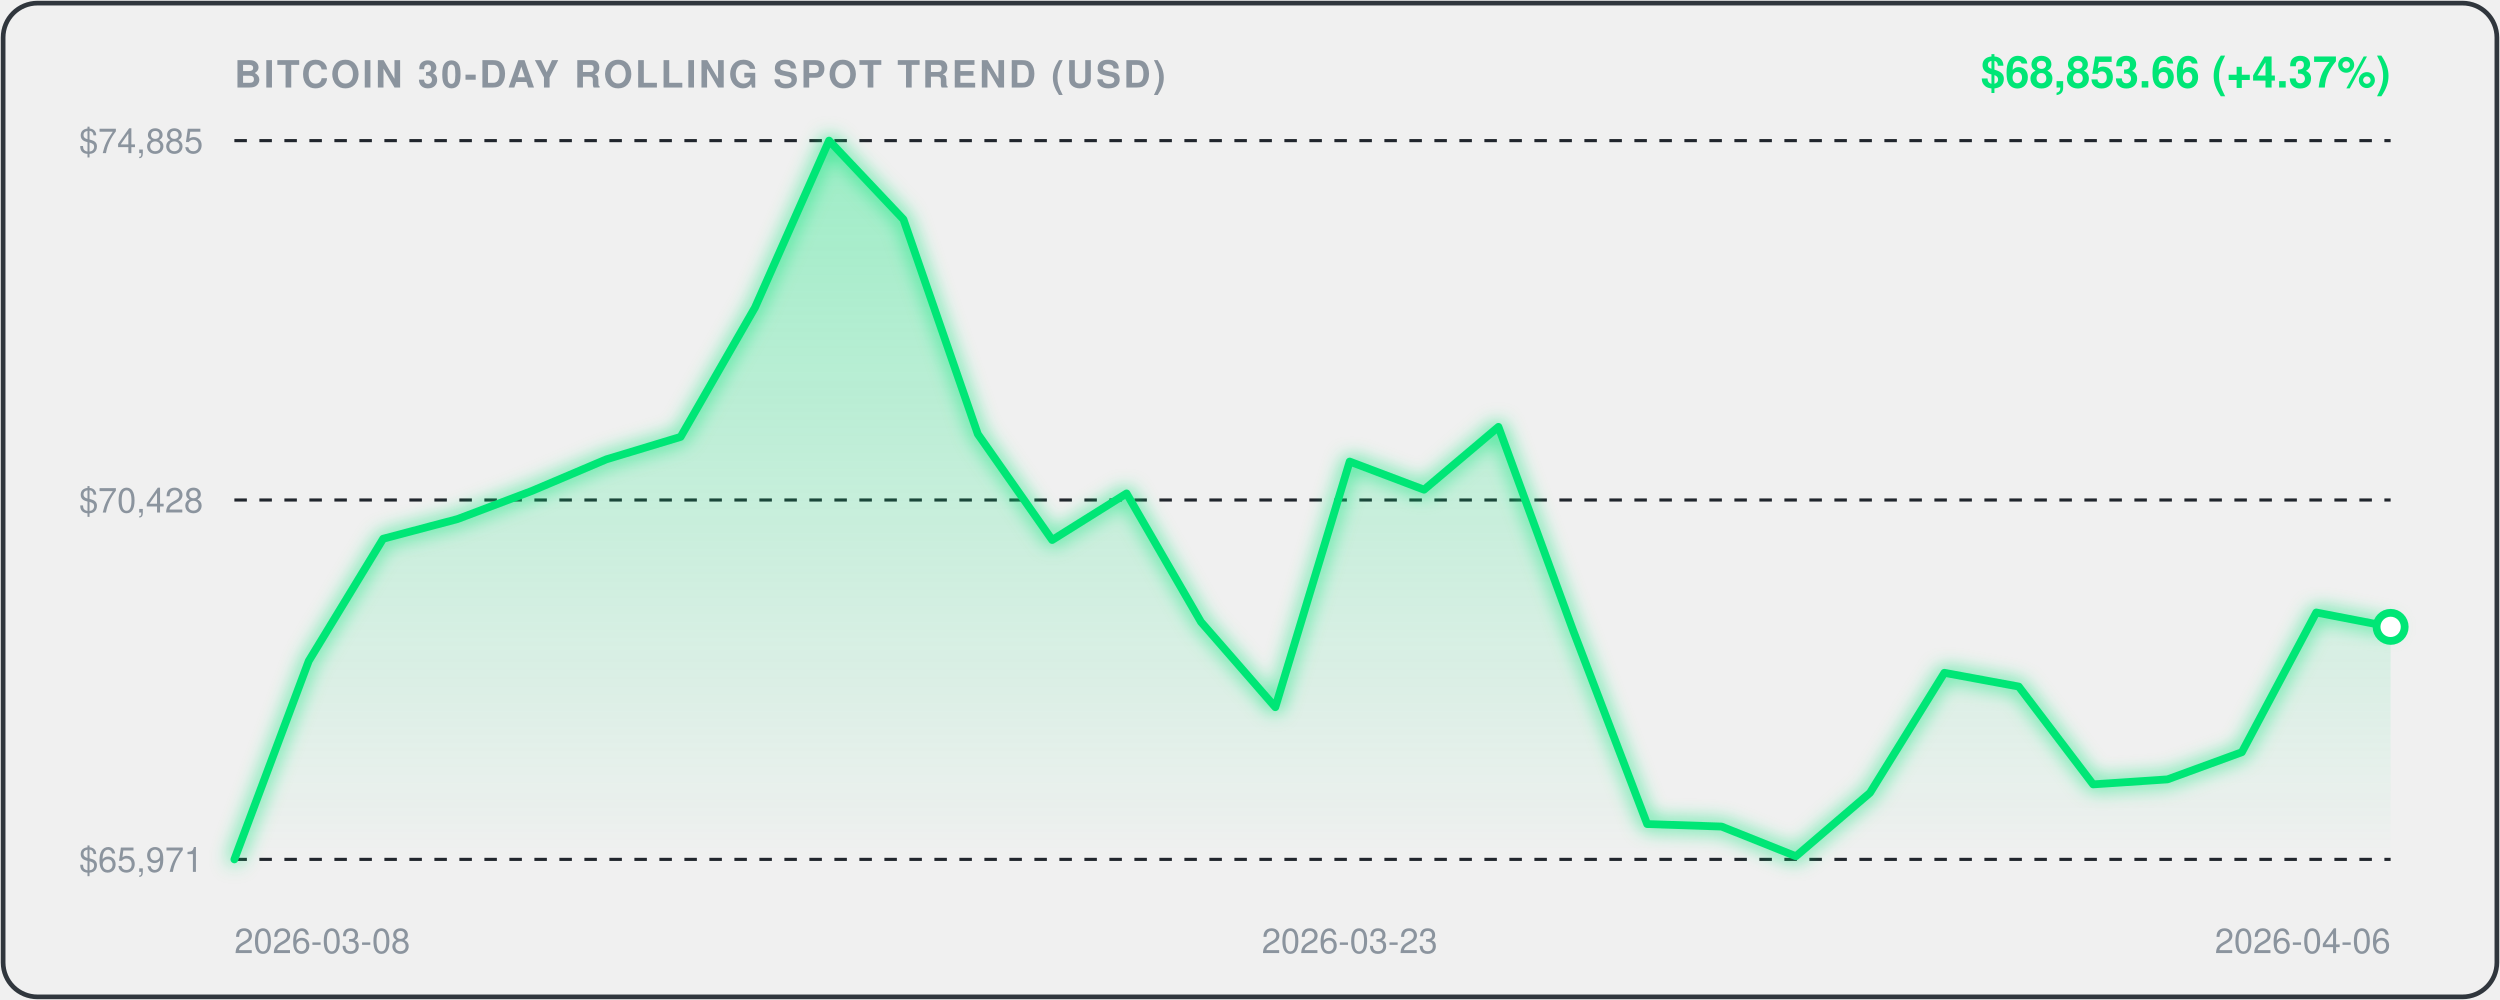
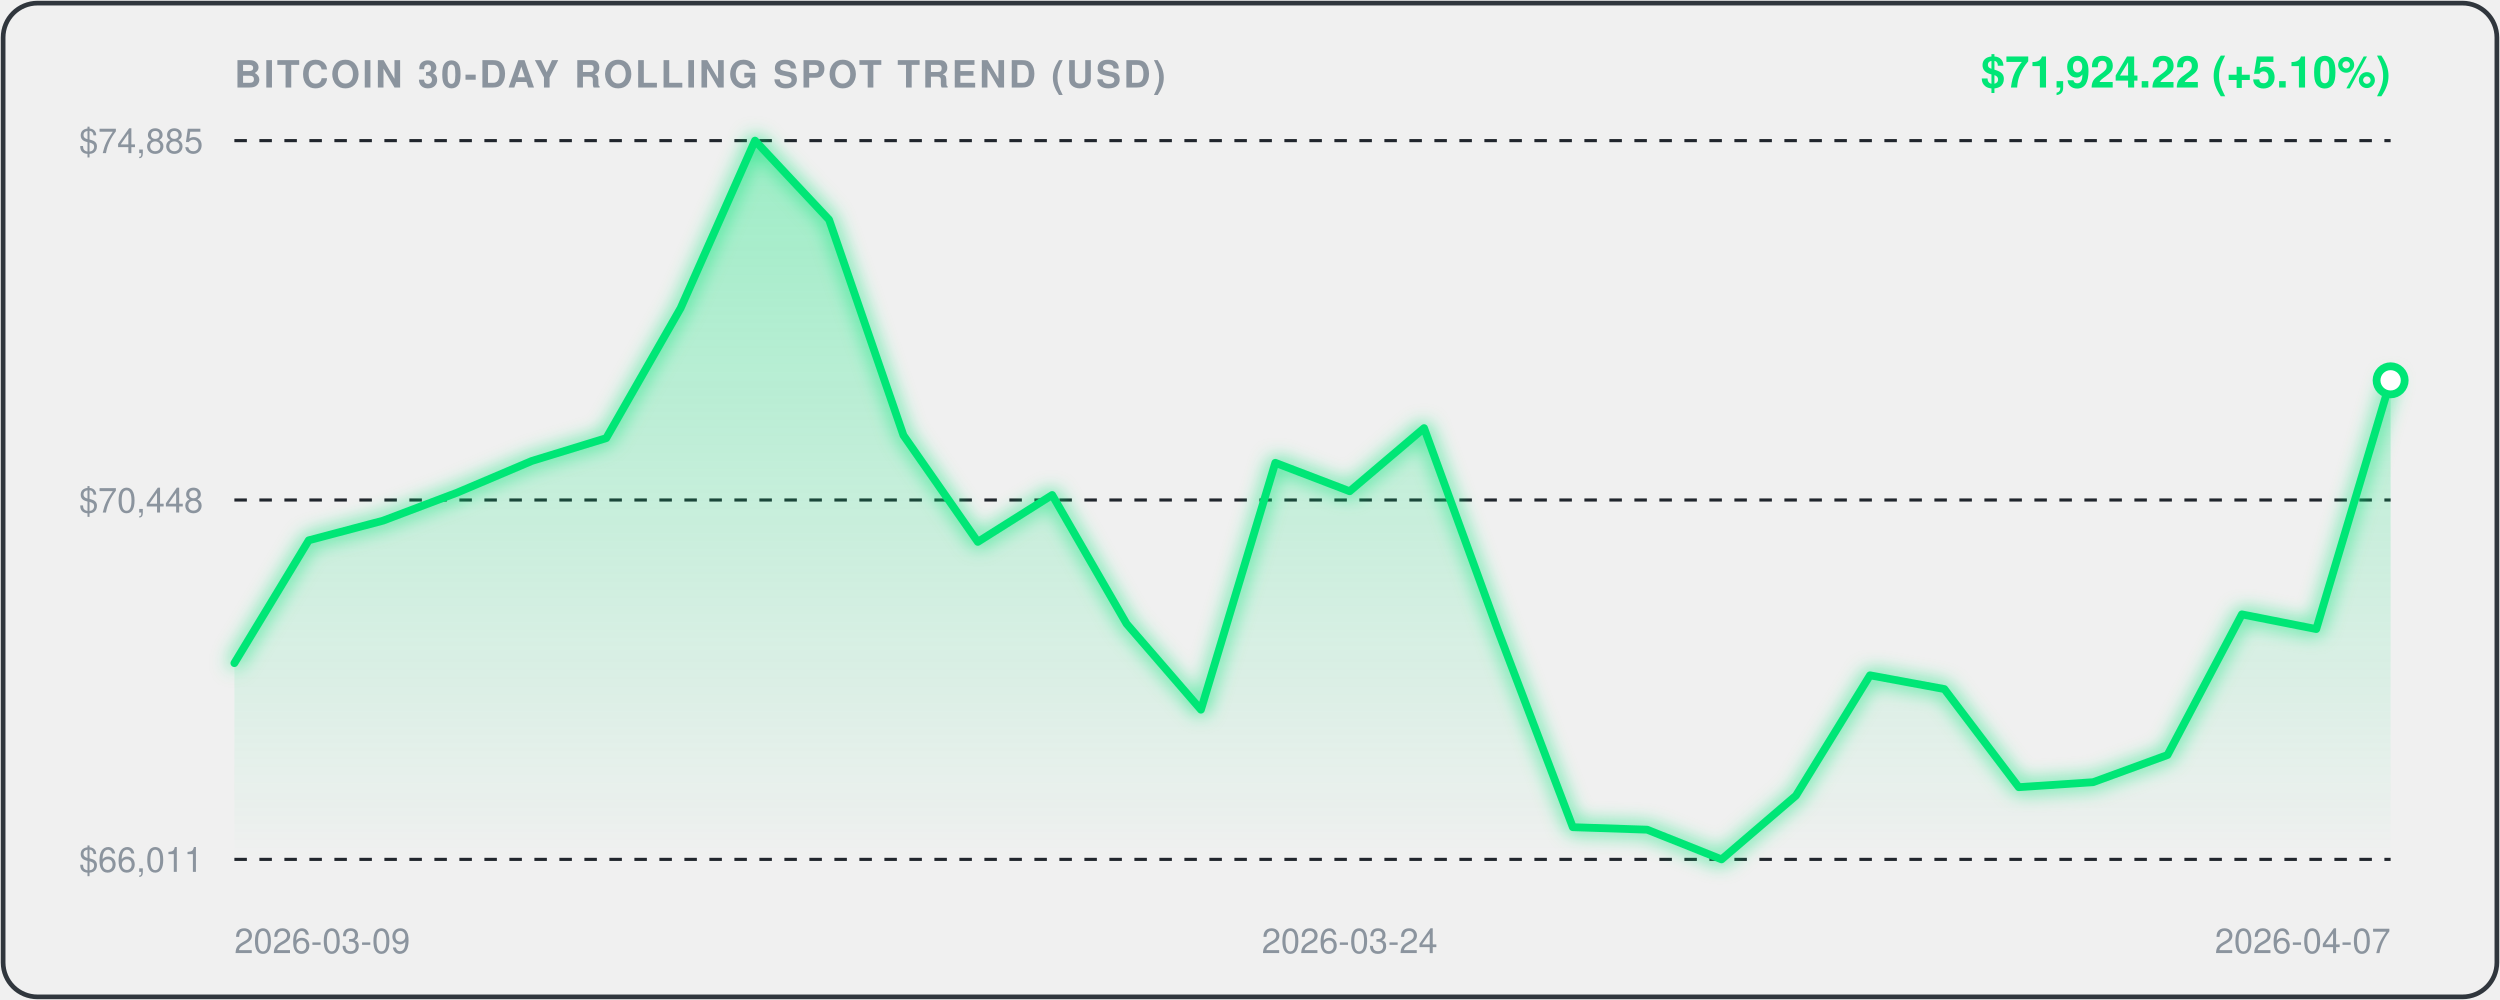
<svg xmlns="http://www.w3.org/2000/svg" viewBox="0 0 800 320" width="100%" height="100%" style="background:#0d1117;border-radius:12px;font-family:-apple-system,BlinkMacSystemFont,'Segoe UI',Helvetica,Arial,sans-serif;">
  <defs>
    <linearGradient id="areaGrad" x1="0" y1="0" x2="0" y2="1">
      <stop offset="0%" stop-color="rgba(0, 230, 118, 0.35)" />
      <stop offset="100%" stop-color="rgba(0, 230, 118, 0.0)" />
    </linearGradient>
    <filter id="glow" x="-20%" y="-20%" width="140%" height="140%">
      <feGaussianBlur stdDeviation="3" result="blur" />
      <feComposite in="SourceGraphic" in2="blur" operator="over" />
    </filter>
  </defs>
  <rect x="1" y="1" width="798" height="318" rx="11" fill="none" stroke="#30363d" stroke-width="1.5" />
  <text x="75" y="28" fill="#8b949e" font-size="12" font-weight="600" letter-spacing="0.8">BITCOIN 30-DAY ROLLING SPOT TREND (USD)</text>
-   <text x="765" y="28" text-anchor="end" fill="#00E676" font-size="14" font-weight="700">$68,853.66 (+4.37%)</text>
+   <text x="765" y="28" text-anchor="end" fill="#00E676" font-size="14" font-weight="700">$71,924.22 (+5.10%)</text>
  <line x1="75" y1="45" x2="765" y2="45" stroke="#21262d" stroke-width="1" stroke-dasharray="4,4" />
  <text x="65" y="49" text-anchor="end" fill="#8b949e" font-size="11">$74,885</text>
  <line x1="75" y1="160.0" x2="765" y2="160.0" stroke="#21262d" stroke-width="1" stroke-dasharray="4,4" />
-   <text x="65" y="164.0" text-anchor="end" fill="#8b949e" font-size="11">$70,428</text>
+   <text x="65" y="164.0" text-anchor="end" fill="#8b949e" font-size="11">$70,448</text>
  <line x1="75" y1="275" x2="765" y2="275" stroke="#21262d" stroke-width="1" stroke-dasharray="4,4" />
-   <text x="65" y="279" text-anchor="end" fill="#8b949e" font-size="11">$65,971</text>
-   <path d="M 75.0,275.0 L 98.8,211.5 L 122.6,172.4 L 146.4,166.1 L 170.2,157.1 L 194.0,147.0 L 217.8,139.8 L 241.6,98.4 L 265.3,45.0 L 289.1,70.2 L 312.9,138.9 L 336.7,172.8 L 360.5,157.9 L 384.3,199.0 L 408.1,226.3 L 431.9,147.7 L 455.7,156.7 L 479.5,136.6 L 503.3,201.5 L 527.1,263.7 L 550.9,264.5 L 574.7,274.0 L 598.4,253.7 L 622.2,215.3 L 646.0,219.7 L 669.8,251.0 L 693.6,249.4 L 717.4,240.7 L 741.2,196.0 L 765.0,200.6 L 765.0,275.0 L 75.0,275.0 Z" fill="url(#areaGrad)" />
-   <path d="M 75.0,275.0 L 98.8,211.5 L 122.6,172.4 L 146.4,166.1 L 170.2,157.1 L 194.0,147.0 L 217.8,139.8 L 241.6,98.4 L 265.3,45.0 L 289.1,70.2 L 312.9,138.9 L 336.7,172.8 L 360.5,157.9 L 384.3,199.0 L 408.1,226.3 L 431.9,147.7 L 455.7,156.7 L 479.5,136.6 L 503.3,201.5 L 527.1,263.7 L 550.9,264.5 L 574.7,274.0 L 598.4,253.7 L 622.2,215.3 L 646.0,219.7 L 669.8,251.0 L 693.6,249.4 L 717.4,240.7 L 741.2,196.0 L 765.0,200.6" fill="none" stroke="#00E676" stroke-width="2.5" stroke-linecap="round" stroke-linejoin="round" filter="url(#glow)" />
-   <circle cx="765.0" cy="200.6" r="4.5" fill="#ffffff" stroke="#00E676" stroke-width="2.5" />
-   <text x="75.0" y="305" fill="#8b949e" font-size="11" text-anchor="start">2026-03-08</text>
-   <text x="431.9" y="305" fill="#8b949e" font-size="11" text-anchor="middle">2026-03-23</text>
-   <text x="765.0" y="305" fill="#8b949e" font-size="11" text-anchor="end">2026-04-06</text>
+   <text x="65" y="279" text-anchor="end" fill="#8b949e" font-size="11">$66,011</text>
+   <path d="M 75.0,212.2 L 98.8,172.9 L 122.6,166.6 L 146.4,157.6 L 170.2,147.5 L 194.0,140.2 L 217.8,98.6 L 241.6,45.0 L 265.3,70.3 L 289.1,139.3 L 312.9,173.4 L 336.7,158.4 L 360.5,199.6 L 384.3,227.1 L 408.1,148.1 L 431.9,157.2 L 455.7,137.0 L 479.5,202.2 L 503.3,264.7 L 527.1,265.5 L 550.9,275.0 L 574.7,254.6 L 598.4,216.1 L 622.2,220.5 L 646.0,251.9 L 669.8,250.3 L 693.6,241.6 L 717.4,196.6 L 741.2,201.3 L 765.0,121.7 L 765.0,275.0 L 75.0,275.0 Z" fill="url(#areaGrad)" />
+   <path d="M 75.0,212.2 L 98.8,172.9 L 122.6,166.6 L 146.4,157.6 L 170.2,147.5 L 194.0,140.2 L 217.8,98.6 L 241.6,45.0 L 265.3,70.3 L 289.1,139.3 L 312.9,173.4 L 336.7,158.4 L 360.5,199.6 L 384.3,227.1 L 408.1,148.1 L 431.9,157.2 L 455.7,137.0 L 479.5,202.2 L 503.3,264.7 L 527.1,265.5 L 550.9,275.0 L 574.7,254.6 L 598.4,216.1 L 622.2,220.5 L 646.0,251.9 L 669.8,250.3 L 693.6,241.6 L 717.4,196.6 L 741.2,201.3 L 765.0,121.7" fill="none" stroke="#00E676" stroke-width="2.5" stroke-linecap="round" stroke-linejoin="round" filter="url(#glow)" />
+   <circle cx="765.0" cy="121.7" r="4.5" fill="#ffffff" stroke="#00E676" stroke-width="2.5" />
+   <text x="75.0" y="305" fill="#8b949e" font-size="11" text-anchor="start">2026-03-09</text>
+   <text x="431.9" y="305" fill="#8b949e" font-size="11" text-anchor="middle">2026-03-24</text>
+   <text x="765.0" y="305" fill="#8b949e" font-size="11" text-anchor="end">2026-04-07</text>
</svg>
